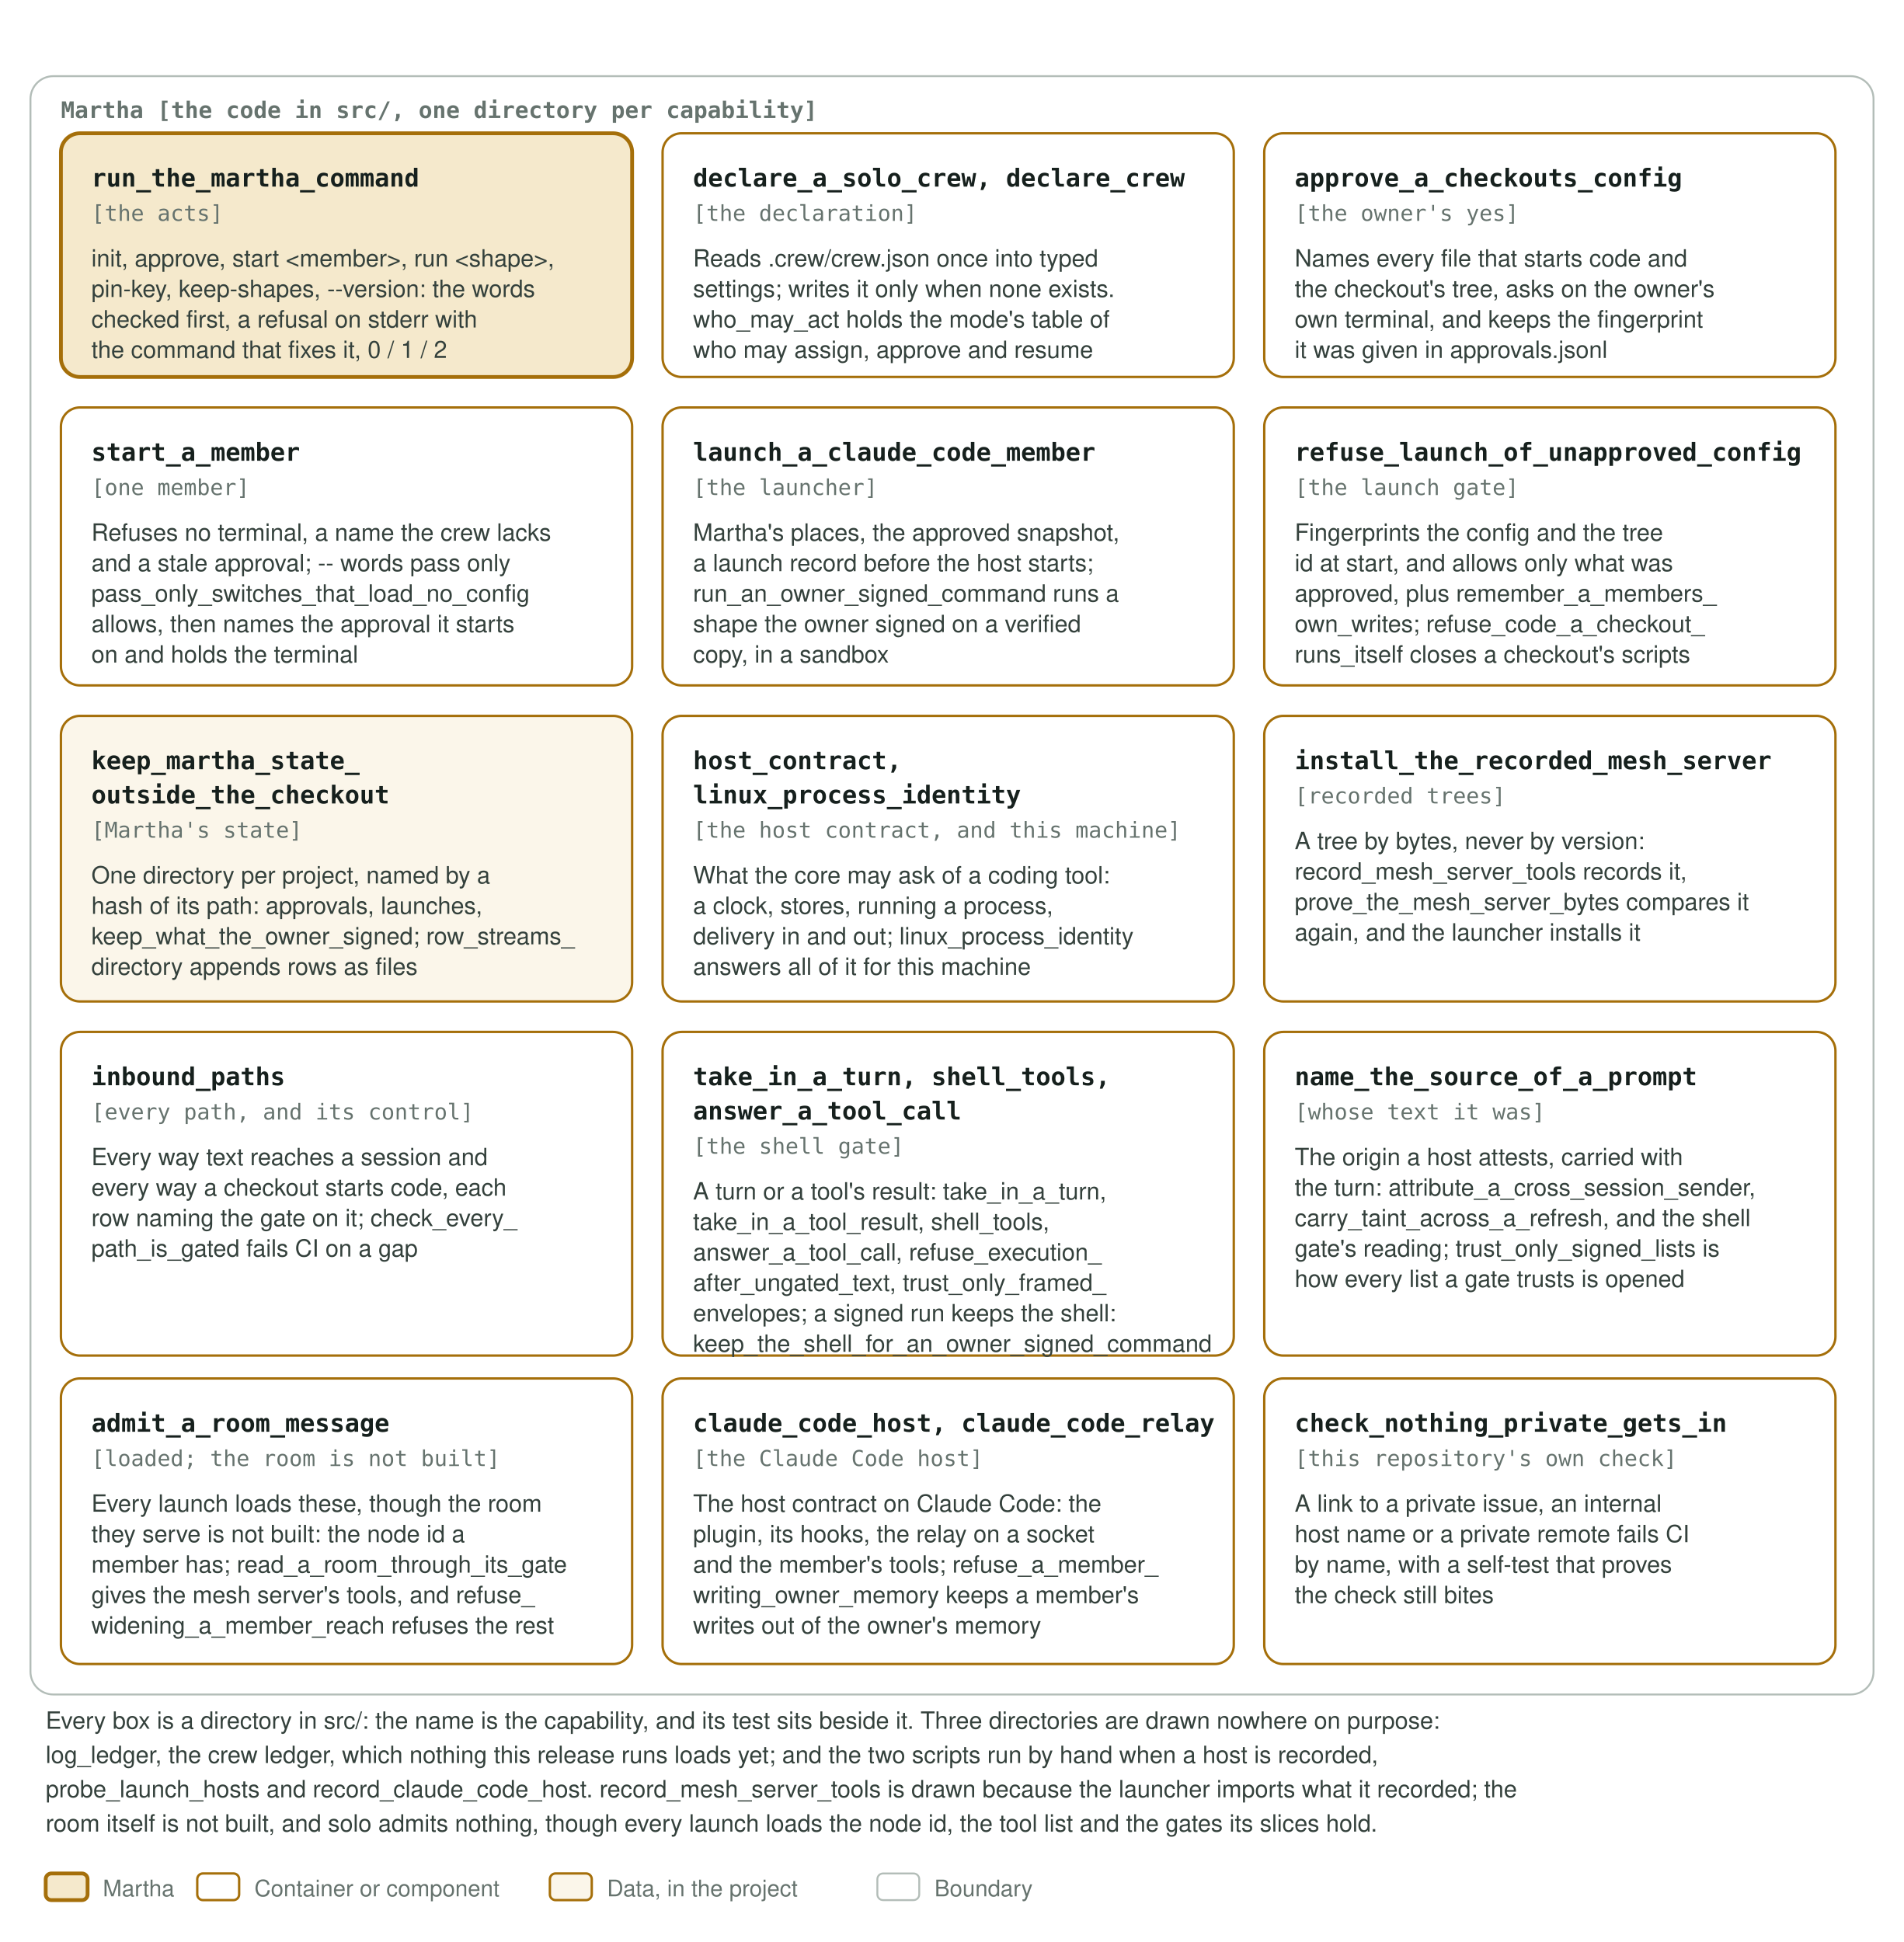
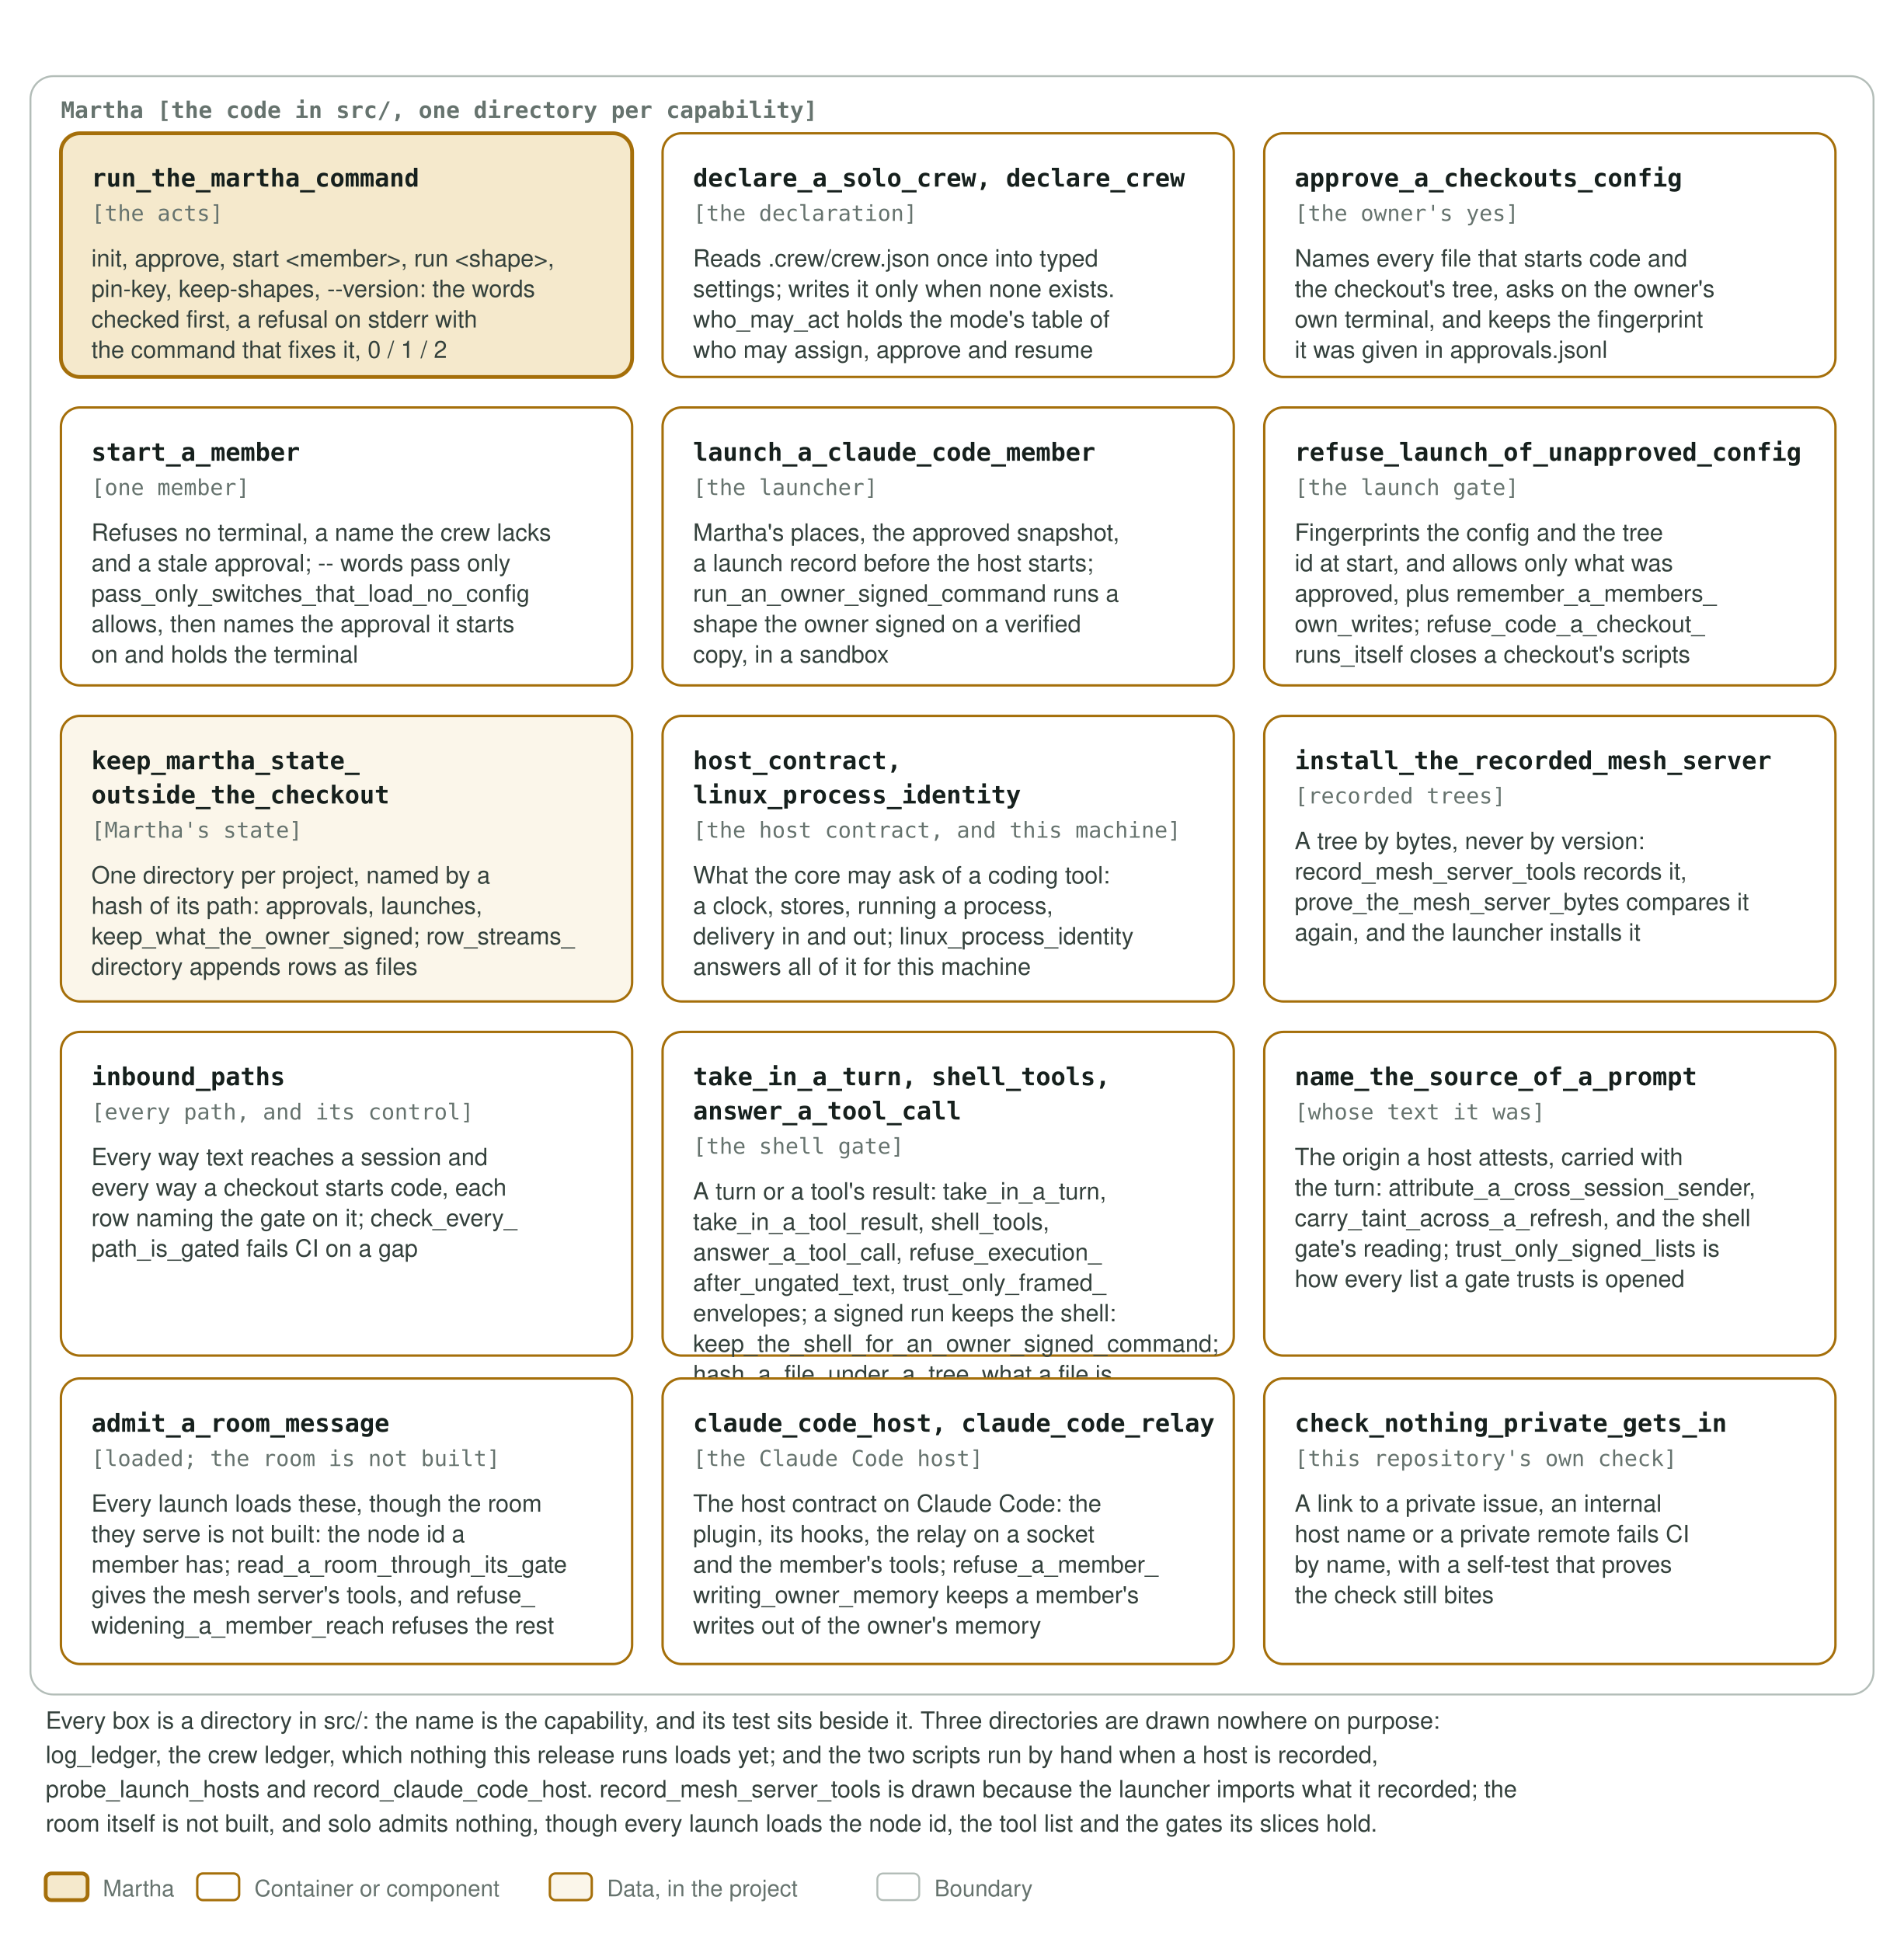
<svg xmlns="http://www.w3.org/2000/svg" viewBox="0 0 1000 1020" role="img" aria-label="Martha components">
  <style>
.t-name { font-family: "Atkinson Hyperlegible", "Segoe UI", system-ui, -apple-system, Helvetica, Arial, sans-serif; font-size: 15px; font-weight: 700; }
.t-desc { font-family: "Atkinson Hyperlegible", "Segoe UI", system-ui, -apple-system, Helvetica, Arial, sans-serif; font-size: 12.5px; }
.t-rel { font-family: "Atkinson Hyperlegible", "Segoe UI", system-ui, -apple-system, Helvetica, Arial, sans-serif; font-size: 11.5px; paint-order: stroke; stroke-width: 4px; stroke-linejoin: round; }
.t-code { font-family: "JetBrains Mono", ui-monospace, Menlo, Consolas, monospace; font-size: 13px; font-weight: 600; }
.t-type { font-family: "JetBrains Mono", ui-monospace, Menlo, Consolas, monospace; font-size: 11.5px; }
.t-bound { font-family: "JetBrains Mono", ui-monospace, Menlo, Consolas, monospace; font-size: 12px; font-weight: 600; }
.t-leg { font-family: "Atkinson Hyperlegible", "Segoe UI", system-ui, -apple-system, Helvetica, Arial, sans-serif; font-size: 12px; }
.edge { fill: none; stroke-width: 1.25; }
.edge-team { fill: none; stroke-width: 1.25; stroke-dasharray: 5 4; }
.bg { fill: #FFFFFF; }
.b-sys { fill: #F5E9CC; stroke: #A56F0A; stroke-width: 2; }
.b-per { fill: #E3EBF2; stroke: #3B5B7A; stroke-width: 1.25; }
.b-mac { fill: #E6E4EE; stroke: #5E5A78; stroke-width: 1.25; stroke-dasharray: 5 4; }
.b-ext { fill: #ECEFED; stroke: #8A9791; stroke-width: 1.25; }
.b-cmp { fill: #FFFFFF; stroke: #A56F0A; stroke-width: 1.25; }
.b-dat { fill: #FBF6EA; stroke: #A56F0A; stroke-width: 1.25; }
.b-team { fill: #FFFFFF; stroke: #5E5A78; stroke-width: 1.25; stroke-dasharray: 5 4; }
.b-later { fill: #F3F4F3; stroke: #8A9791; stroke-width: 1.25; stroke-dasharray: 5 4; }
.bound { fill: none; stroke: #B3BDB8; stroke-width: 1; }
.head { fill: #3B5B7A; }
.t-name, .t-code { fill: #16201D; }
.t-type, .t-bound, .t-leg { fill: #66736E; }
.t-desc { fill: #34413C; }
.t-rel { fill: #66736E; stroke: #FFFFFF; }
.edge, .edge-team { stroke: #8A9791; }
.arrowhead { fill: #8A9791; }
@media (prefers-color-scheme: dark) {
.bg { fill: #171F1C; }
.b-sys { fill: #3A2E13; stroke: #E3AA3C; }
.b-per { fill: #1D2A36; stroke: #8EB4D8; }
.b-mac { fill: #26243A; stroke: #A9A4C8; }
.b-ext { fill: #1C2421; stroke: #7D8B85; }
.b-cmp { fill: #171F1C; stroke: #E3AA3C; }
.b-dat { fill: #2A2414; stroke: #E3AA3C; }
.b-team { fill: #171F1C; stroke: #A9A4C8; }
.b-later { fill: #1C2421; stroke: #7D8B85; }
.bound { stroke: #4A5752; }
.head { fill: #8EB4D8; }
.t-name, .t-code { fill: #E6ECE9; }
.t-type, .t-bound, .t-leg { fill: #93A09A; }
.t-desc { fill: #C3CDC8; }
.t-rel { fill: #93A09A; stroke: #171F1C; }
.edge, .edge-team { stroke: #7D8B85; }
.arrowhead { fill: #7D8B85; }
}
</style>
  <defs>
    <marker id="a" viewBox="0 0 10 10" refX="9" refY="5" markerWidth="7" markerHeight="7" orient="auto-start-reverse">
      <path class="arrowhead" d="M0 0L10 5L0 10z" />
    </marker>
  </defs>
  <rect class="bg" x="0" y="0" width="1000" height="1020" />
  <rect class="bound" x="16" y="40" width="968" height="850" rx="12" />
  <text class="t-bound" x="32" y="62">Martha [the code in src/, one directory per capability]</text>
  <rect class="b-sys" x="32" y="70" width="300" height="128" rx="10" />
  <text class="t-code" x="48" y="98">run_the_martha_command</text>
  <text class="t-type" x="48" y="116">[the acts]</text>
  <text class="t-desc" x="48" y="140">init, approve, start &lt;member&gt;, run &lt;shape&gt;,</text>
  <text class="t-desc" x="48" y="156">pin-key, keep-shapes, --version: the words</text>
  <text class="t-desc" x="48" y="172">checked first, a refusal on stderr with</text>
  <text class="t-desc" x="48" y="188">the command that fixes it, 0 / 1 / 2</text>
  <rect class="b-cmp" x="348" y="70" width="300" height="128" rx="10" />
  <text class="t-code" x="364" y="98">declare_a_solo_crew, declare_crew</text>
  <text class="t-type" x="364" y="116">[the declaration]</text>
  <text class="t-desc" x="364" y="140">Reads .crew/crew.json once into typed</text>
  <text class="t-desc" x="364" y="156">settings; writes it only when none exists.</text>
  <text class="t-desc" x="364" y="172">who_may_act holds the mode's table of</text>
  <text class="t-desc" x="364" y="188">who may assign, approve and resume</text>
  <rect class="b-cmp" x="664" y="70" width="300" height="128" rx="10" />
  <text class="t-code" x="680" y="98">approve_a_checkouts_config</text>
  <text class="t-type" x="680" y="116">[the owner's yes]</text>
  <text class="t-desc" x="680" y="140">Names every file that starts code and</text>
  <text class="t-desc" x="680" y="156">the checkout's tree, asks on the owner's</text>
  <text class="t-desc" x="680" y="172">own terminal, and keeps the fingerprint</text>
  <text class="t-desc" x="680" y="188">it was given in approvals.jsonl</text>
  <rect class="b-cmp" x="32" y="214" width="300" height="146" rx="10" />
  <text class="t-code" x="48" y="242">start_a_member</text>
  <text class="t-type" x="48" y="260">[one member]</text>
  <text class="t-desc" x="48" y="284">Refuses no terminal, a name the crew lacks</text>
  <text class="t-desc" x="48" y="300">and a stale approval; -- words pass only</text>
  <text class="t-desc" x="48" y="316">pass_only_switches_that_load_no_config</text>
  <text class="t-desc" x="48" y="332">allows, then names the approval it starts</text>
  <text class="t-desc" x="48" y="348">on and holds the terminal</text>
  <rect class="b-cmp" x="348" y="214" width="300" height="146" rx="10" />
  <text class="t-code" x="364" y="242">launch_a_claude_code_member</text>
  <text class="t-type" x="364" y="260">[the launcher]</text>
  <text class="t-desc" x="364" y="284">Martha's places, the approved snapshot,</text>
  <text class="t-desc" x="364" y="300">a launch record before the host starts;</text>
  <text class="t-desc" x="364" y="316">run_an_owner_signed_command runs a</text>
  <text class="t-desc" x="364" y="332">shape the owner signed on a verified</text>
  <text class="t-desc" x="364" y="348">copy, in a sandbox</text>
  <rect class="b-cmp" x="664" y="214" width="300" height="146" rx="10" />
  <text class="t-code" x="680" y="242">refuse_launch_of_unapproved_config</text>
  <text class="t-type" x="680" y="260">[the launch gate]</text>
  <text class="t-desc" x="680" y="284">Fingerprints the config and the tree</text>
  <text class="t-desc" x="680" y="300">id at start, and allows only what was</text>
  <text class="t-desc" x="680" y="316">approved, plus remember_a_members_</text>
  <text class="t-desc" x="680" y="332">own_writes; refuse_code_a_checkout_</text>
  <text class="t-desc" x="680" y="348">runs_itself closes a checkout's scripts</text>
  <rect class="b-dat" x="32" y="376" width="300" height="150" rx="10" />
  <text class="t-code" x="48" y="404">keep_martha_state_</text>
  <text class="t-code" x="48" y="422">outside_the_checkout</text>
  <text class="t-type" x="48" y="440">[Martha's state]</text>
  <text class="t-desc" x="48" y="464">One directory per project, named by a</text>
  <text class="t-desc" x="48" y="480">hash of its path: approvals, launches,</text>
  <text class="t-desc" x="48" y="496">keep_what_the_owner_signed; row_streams_</text>
  <text class="t-desc" x="48" y="512">directory appends rows as files</text>
  <rect class="b-cmp" x="348" y="376" width="300" height="150" rx="10" />
  <text class="t-code" x="364" y="404">host_contract,</text>
  <text class="t-code" x="364" y="422">linux_process_identity</text>
  <text class="t-type" x="364" y="440">[the host contract, and this machine]</text>
  <text class="t-desc" x="364" y="464">What the core may ask of a coding tool:</text>
  <text class="t-desc" x="364" y="480">a clock, stores, running a process,</text>
  <text class="t-desc" x="364" y="496">delivery in and out; linux_process_identity</text>
  <text class="t-desc" x="364" y="512">answers all of it for this machine</text>
  <rect class="b-cmp" x="664" y="376" width="300" height="150" rx="10" />
  <text class="t-code" x="680" y="404">install_the_recorded_mesh_server</text>
  <text class="t-type" x="680" y="422">[recorded trees]</text>
  <text class="t-desc" x="680" y="446">A tree by bytes, never by version:</text>
  <text class="t-desc" x="680" y="462">record_mesh_server_tools records it,</text>
  <text class="t-desc" x="680" y="478">prove_the_mesh_server_bytes compares it</text>
  <text class="t-desc" x="680" y="494">again, and the launcher installs it</text>
  <rect class="b-cmp" x="32" y="542" width="300" height="170" rx="10" />
  <text class="t-code" x="48" y="570">inbound_paths</text>
  <text class="t-type" x="48" y="588">[every path, and its control]</text>
  <text class="t-desc" x="48" y="612">Every way text reaches a session and</text>
  <text class="t-desc" x="48" y="628">every way a checkout starts code, each</text>
  <text class="t-desc" x="48" y="644">row naming the gate on it; check_every_</text>
  <text class="t-desc" x="48" y="660">path_is_gated fails CI on a gap</text>
  <rect class="b-cmp" x="348" y="542" width="300" height="170" rx="10" />
  <text class="t-code" x="364" y="570">take_in_a_turn, shell_tools,</text>
  <text class="t-code" x="364" y="588">answer_a_tool_call</text>
  <text class="t-type" x="364" y="606">[the shell gate]</text>
  <text class="t-desc" x="364" y="630">A turn or a tool's result: take_in_a_turn,</text>
  <text class="t-desc" x="364" y="646">take_in_a_tool_result, shell_tools,</text>
  <text class="t-desc" x="364" y="662">answer_a_tool_call, refuse_execution_</text>
  <text class="t-desc" x="364" y="678">after_ungated_text, trust_only_framed_</text>
  <text class="t-desc" x="364" y="694">envelopes; a signed run keeps the shell:</text>
-   <text class="t-desc" x="364" y="710">keep_the_shell_for_an_owner_signed_command</text>
+   <text class="t-desc" x="364" y="710">keep_the_shell_for_an_owner_signed_command;</text>
+   <text class="t-desc" x="364" y="726">hash_a_file_under_a_tree, what a file is</text>
  <rect class="b-cmp" x="664" y="542" width="300" height="170" rx="10" />
  <text class="t-code" x="680" y="570">name_the_source_of_a_prompt</text>
  <text class="t-type" x="680" y="588">[whose text it was]</text>
  <text class="t-desc" x="680" y="612">The origin a host attests, carried with</text>
  <text class="t-desc" x="680" y="628">the turn: attribute_a_cross_session_sender,</text>
  <text class="t-desc" x="680" y="644">carry_taint_across_a_refresh, and the shell</text>
  <text class="t-desc" x="680" y="660">gate's reading; trust_only_signed_lists is</text>
  <text class="t-desc" x="680" y="676">how every list a gate trusts is opened</text>
  <rect class="b-cmp" x="32" y="724" width="300" height="150" rx="10" />
  <text class="t-code" x="48" y="752">admit_a_room_message</text>
  <text class="t-type" x="48" y="770">[loaded; the room is not built]</text>
  <text class="t-desc" x="48" y="794">Every launch loads these, though the room</text>
  <text class="t-desc" x="48" y="810">they serve is not built: the node id a</text>
  <text class="t-desc" x="48" y="826">member has; read_a_room_through_its_gate</text>
  <text class="t-desc" x="48" y="842">gives the mesh server's tools, and refuse_</text>
  <text class="t-desc" x="48" y="858">widening_a_member_reach refuses the rest</text>
  <rect class="b-cmp" x="348" y="724" width="300" height="150" rx="10" />
  <text class="t-code" x="364" y="752">claude_code_host, claude_code_relay</text>
  <text class="t-type" x="364" y="770">[the Claude Code host]</text>
  <text class="t-desc" x="364" y="794">The host contract on Claude Code: the</text>
  <text class="t-desc" x="364" y="810">plugin, its hooks, the relay on a socket</text>
  <text class="t-desc" x="364" y="826">and the member's tools; refuse_a_member_</text>
  <text class="t-desc" x="364" y="842">writing_owner_memory keeps a member's</text>
  <text class="t-desc" x="364" y="858">writes out of the owner's memory</text>
  <rect class="b-cmp" x="664" y="724" width="300" height="150" rx="10" />
  <text class="t-code" x="680" y="752">check_nothing_private_gets_in</text>
  <text class="t-type" x="680" y="770">[this repository's own check]</text>
  <text class="t-desc" x="680" y="794">A link to a private issue, an internal</text>
  <text class="t-desc" x="680" y="810">host name or a private remote fails CI</text>
  <text class="t-desc" x="680" y="826">by name, with a self-test that proves</text>
  <text class="t-desc" x="680" y="842">the check still bites</text>
  <text class="t-desc" x="24" y="908">Every box is a directory in src/: the name is the capability, and its test sits beside it. Three directories are drawn nowhere on purpose:</text>
  <text class="t-desc" x="24" y="926">log_ledger, the crew ledger, which nothing this release runs loads yet; and the two scripts run by hand when a host is recorded,</text>
  <text class="t-desc" x="24" y="944">probe_launch_hosts and record_claude_code_host. record_mesh_server_tools is drawn because the launcher imports what it recorded; the</text>
  <text class="t-desc" x="24" y="962">room itself is not built, and solo admits nothing, though every launch loads the node id, the tool list and the gates its slices hold.</text>
  <rect class="b-sys" x="24" y="984" width="22" height="14" rx="3" />
  <text class="t-leg" x="54" y="996">Martha</text>
  <rect class="b-cmp" x="103.6" y="984" width="22" height="14" rx="3" />
  <text class="t-leg" x="133.6" y="996">Container or component</text>
  <rect class="b-dat" x="288.8" y="984" width="22" height="14" rx="3" />
  <text class="t-leg" x="318.8" y="996">Data, in the project</text>
  <rect class="bound" x="460.8" y="984" width="22" height="14" rx="3" />
  <text class="t-leg" x="490.8" y="996">Boundary</text>
</svg>
